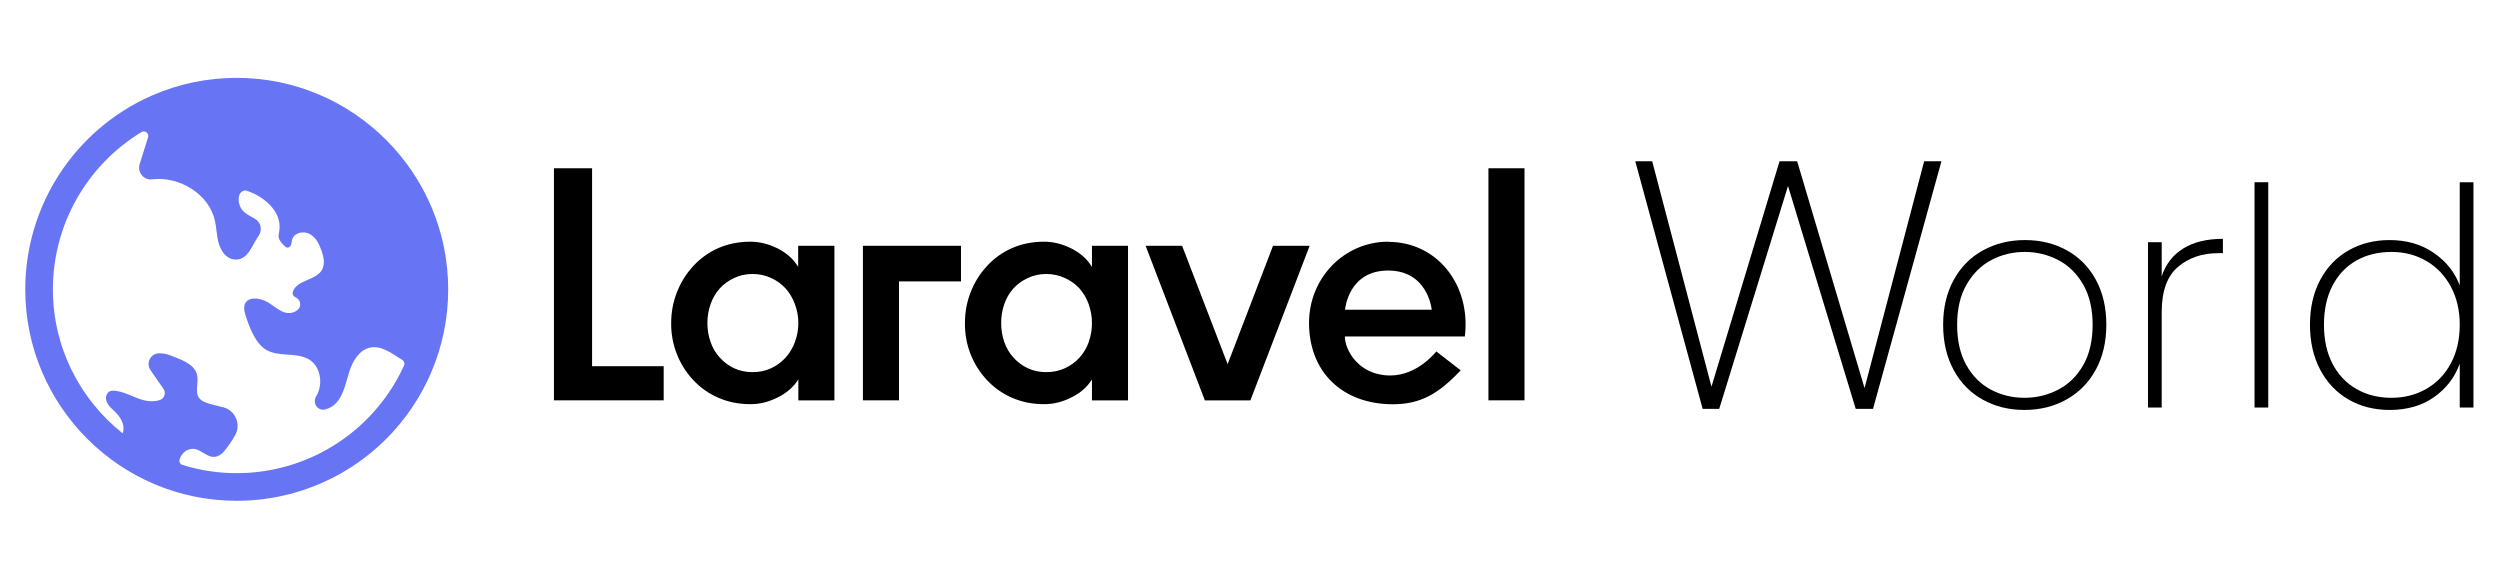
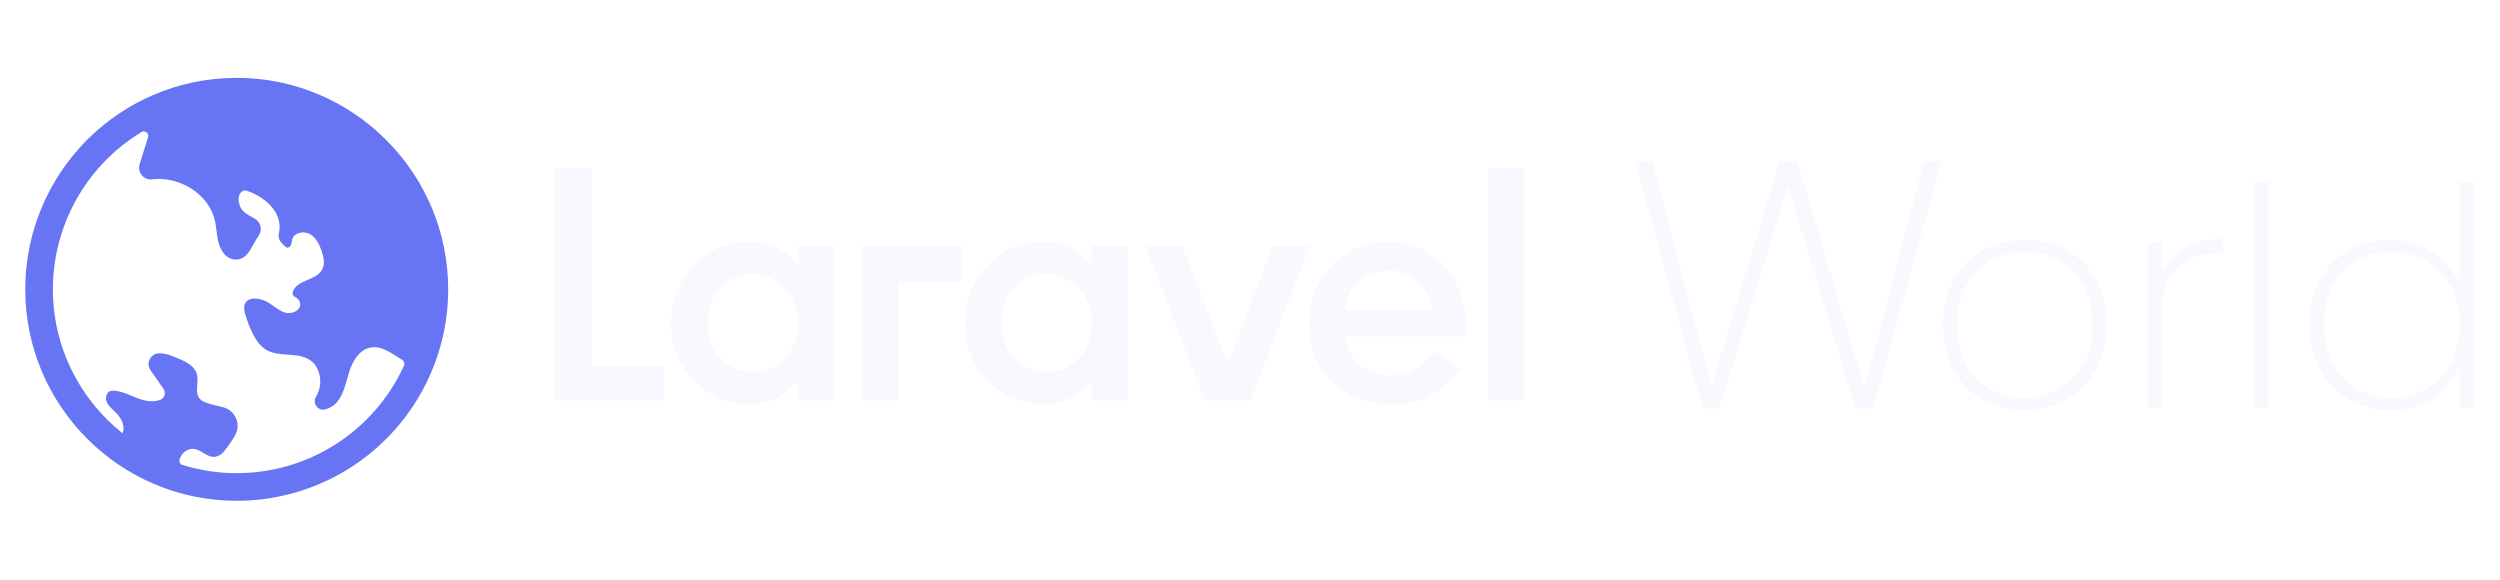
<svg xmlns="http://www.w3.org/2000/svg" width="1440" zoomAndPan="magnify" viewBox="0 0 1080 250.5" height="334" preserveAspectRatio="xMidYMid meet" version="1.0">
  <defs>
    <g />
-     <clipPath id="3d0cbc0774">
+     <clipPath id="3208bf8f63">
      <path d="M 10.906 33.633 L 193.621 33.633 L 193.621 216.348 L 10.906 216.348 Z M 10.906 33.633 " clip-rule="nonzero" />
    </clipPath>
-     <clipPath id="b18d07f06e">
+     <clipPath id="bc47a89e5c">
      <path d="M 239 72.695 L 659 72.695 L 659 175 L 239 175 Z M 239 72.695 " clip-rule="nonzero" />
    </clipPath>
  </defs>
-   <g clip-path="url(#3d0cbc0774)">
+   <g clip-path="url(#3208bf8f63)">
    <path fill="#6775f5" d="M 102.258 204.406 C 94.121 204.406 86.27 203.16 78.875 200.871 C 77.91 200.574 77.309 199.559 77.57 198.586 C 78.062 196.766 79.289 195.184 81.066 194.379 C 86.695 191.836 89.691 200.172 95.277 196.375 C 95.891 195.961 96.422 195.434 96.891 194.863 C 98.641 192.727 100.207 190.438 101.57 188.031 C 104.211 183.363 101.746 177.375 96.562 175.988 C 94.094 175.332 91.508 174.828 89.156 173.98 C 88.102 173.602 87.039 173.109 86.293 172.27 C 83.91 169.574 85.98 165.277 85.098 161.785 C 83.891 157.012 77.691 155.176 73.727 153.586 C 72.207 152.973 70.594 152.652 68.961 152.609 C 65.152 152.516 62.848 156.789 65.02 159.918 L 70.613 167.977 C 71.766 169.641 71.129 172.02 69.234 172.73 C 66.793 173.645 63.77 173.438 61.199 172.641 C 57.344 171.445 53.758 169.242 49.746 168.809 C 48.422 168.668 46.98 168.746 46.168 170.332 C 45.711 171.227 45.676 172.293 45.984 173.246 C 46.645 175.281 48.387 176.598 49.863 178.066 C 51.98 180.164 53.723 183.016 53.297 185.965 C 53.234 186.379 53.109 186.781 52.938 187.168 C 34.621 172.605 22.848 150.156 22.848 124.996 C 22.848 97 37.574 71.332 61.102 57.062 C 62.633 56.133 64.5 57.586 63.965 59.297 C 62.75 63.172 61.539 67.051 60.328 70.93 C 59.234 74.41 62.09 77.922 65.711 77.477 C 77.379 76.031 90.391 83.742 92.887 95.539 C 93.863 100.156 93.465 105.09 96.449 109.168 C 97.793 111.008 99.902 112.23 102.18 112.133 C 107.332 111.895 108.785 105.996 111.688 101.918 C 113.449 99.441 112.762 95.988 110.117 94.504 C 108.547 93.621 106.914 92.785 105.543 91.652 C 102.426 89.113 101.969 82.609 105.988 82.238 C 113.328 84.297 122.066 91.125 120.648 99.82 C 120.516 100.637 120.297 101.449 120.371 102.27 C 120.52 103.941 121.836 105.238 123.07 106.375 C 123.32 106.609 123.586 106.852 123.918 106.941 C 124.68 107.156 125.434 106.492 125.723 105.758 C 126.008 105.02 126 104.203 126.219 103.445 C 127.066 100.512 131.168 99.625 133.84 101.102 C 136.512 102.582 137.965 105.559 138.953 108.449 C 139.852 111.086 140.469 114.125 139.105 116.559 C 136.512 121.191 128.488 120.809 126.621 125.781 C 126.414 126.332 126.312 126.977 126.59 127.5 C 126.926 128.133 127.688 128.379 128.277 128.785 C 129.133 129.371 129.672 130.387 129.688 131.418 C 129.719 134.285 125.996 135.824 123.238 135.051 C 120.48 134.277 118.348 132.137 115.875 130.688 C 110.711 127.664 103.582 128.191 105.941 135.773 C 107.52 140.852 110.113 148.102 114.844 151.027 C 120.152 154.301 127.387 152.141 132.938 154.969 C 138.586 157.832 139.812 166.027 136.59 171.191 C 134.836 174.016 137.184 177.688 140.406 176.891 C 142.309 176.414 144.129 175.379 145.402 173.926 C 148.562 170.297 149.402 165.281 150.844 160.695 C 152.297 156.109 155.059 151.266 159.758 150.203 C 164.785 149.062 169.191 152.66 173.785 155.492 C 174.609 156 174.938 157.043 174.539 157.926 C 172.684 162 170.488 165.914 167.988 169.578 C 153.168 191.387 128.598 204.406 102.258 204.406 Z M 102.418 33.637 L 102.258 33.637 C 89.461 33.637 77.078 36.23 65.461 41.352 C 32.324 55.953 10.91 88.785 10.91 124.996 C 10.91 175.367 51.887 216.344 102.258 216.344 C 132.555 216.344 160.816 201.371 177.859 176.293 C 181.156 171.457 184 166.246 186.312 160.816 C 191.16 149.488 193.617 137.438 193.617 124.996 C 193.617 74.715 152.711 33.73 102.418 33.637 " fill-opacity="1" fill-rule="nonzero" />
  </g>
-   <g clip-path="url(#b18d07f06e)">
-     <path fill="#000000" d="M 255.777 72.695 L 255.777 158.203 L 286.715 158.203 L 286.715 172.93 L 239.305 172.93 L 239.305 72.695 Z M 344.812 115.207 L 344.812 106.191 L 360.465 106.191 L 360.465 172.969 L 344.887 172.969 L 344.887 163.918 C 342.734 167.254 339.766 169.852 335.906 171.707 C 332.051 173.672 328.117 174.602 324.223 174.602 C 319.141 174.602 314.504 173.672 310.309 171.816 C 306.168 170.023 302.559 167.477 299.477 164.176 C 296.43 160.91 294.082 157.199 292.43 153.047 C 290.727 148.707 289.898 144.203 289.945 139.543 C 289.945 134.867 290.797 130.379 292.465 126.188 C 294.098 121.98 296.449 118.223 299.516 114.91 C 302.566 111.594 306.152 109.02 310.273 107.195 C 314.504 105.34 319.176 104.41 324.184 104.41 C 328.082 104.41 331.977 105.375 335.832 107.27 C 339.691 109.199 342.66 111.793 344.738 115.133 Z M 343.402 147.742 C 344.387 145.109 344.883 142.391 344.887 139.582 C 344.887 136.688 344.367 134.016 343.402 131.418 C 342.504 128.898 341.168 126.633 339.395 124.629 C 337.625 122.699 335.547 121.191 333.164 120.105 C 330.594 118.926 327.898 118.344 325.074 118.359 C 322.109 118.359 319.438 118.992 317.062 120.141 C 314.715 121.23 312.66 122.727 310.902 124.629 C 309.133 126.625 307.82 128.891 306.973 131.418 C 306.043 134.059 305.586 136.781 305.598 139.582 C 305.598 142.438 306.043 145.145 306.973 147.742 C 307.863 150.34 309.199 152.562 310.902 154.418 C 312.648 156.379 314.699 157.922 317.062 159.055 C 319.438 160.168 322.109 160.762 325.074 160.762 C 328.043 160.762 330.75 160.207 333.164 159.055 C 335.555 157.945 337.629 156.414 339.395 154.457 C 341.156 152.484 342.492 150.262 343.402 147.777 Z M 372.781 172.969 L 372.781 106.191 L 415.148 106.191 L 415.148 121.551 L 388.363 121.551 L 388.363 172.93 L 372.781 172.93 Z M 471.723 115.207 L 471.723 106.191 L 487.305 106.191 L 487.305 172.969 L 471.723 172.969 L 471.723 163.918 C 469.645 167.254 466.641 169.852 462.82 171.707 C 458.922 173.672 455.027 174.602 451.098 174.602 C 446.012 174.602 441.375 173.672 437.184 171.816 C 433.043 170.023 429.434 167.477 426.352 164.176 C 423.305 160.91 420.953 157.199 419.305 153.047 C 417.613 148.703 416.797 144.203 416.855 139.543 C 416.855 134.867 417.672 130.379 419.34 126.188 C 420.973 121.98 423.32 118.223 426.391 114.91 C 429.441 111.594 433.027 109.02 437.148 107.195 C 441.375 105.34 446.051 104.41 451.059 104.41 C 454.953 104.41 458.848 105.375 462.707 107.27 C 466.566 109.199 469.57 111.793 471.609 115.133 Z M 470.312 147.742 C 471.273 145.105 471.742 142.387 471.723 139.582 C 471.723 136.688 471.238 134.016 470.312 131.418 C 469.426 128.898 468.105 126.637 466.344 124.629 C 464.547 122.691 462.445 121.184 460.035 120.105 C 457.625 118.992 454.918 118.359 451.984 118.359 C 449.02 118.359 446.348 118.992 443.938 120.141 C 441.586 121.23 439.535 122.727 437.777 124.629 C 436.008 126.625 434.695 128.891 433.844 131.418 C 432.93 134.062 432.484 136.781 432.512 139.582 C 432.512 142.438 432.953 145.145 433.844 147.742 C 434.773 150.34 436.07 152.562 437.777 154.418 C 439.52 156.379 441.574 157.922 443.938 159.055 C 446.348 160.168 449.02 160.762 451.984 160.762 C 454.953 160.762 457.625 160.207 460.074 159.055 C 462.492 157.957 464.594 156.422 466.379 154.457 C 468.129 152.484 469.453 150.258 470.348 147.777 Z M 549.922 106.191 L 565.766 106.191 L 540.168 172.969 L 520.504 172.969 L 494.906 106.191 L 510.676 106.191 L 530.336 157.312 L 549.922 106.23 Z M 599.781 104.484 C 621.039 104.484 635.543 123.332 632.801 145.367 L 580.973 145.367 C 580.973 151.082 586.836 162.211 600.637 162.211 C 612.508 162.211 620.484 151.824 620.484 151.824 L 631.02 159.984 C 621.559 170 613.844 174.637 601.711 174.637 C 580.121 174.637 565.504 160.91 565.504 139.508 C 565.504 120.105 580.641 104.41 599.746 104.41 Z M 581.047 133.793 L 618.516 133.793 C 618.367 132.496 616.293 116.875 599.672 116.875 C 582.977 116.875 581.195 132.531 581.047 133.793 Z M 643 172.855 L 643 72.695 L 658.582 72.695 L 658.582 172.93 L 643 172.93 Z M 643 172.855 " fill-opacity="1" fill-rule="nonzero" />
+   <g clip-path="url(#bc47a89e5c)">
+     <path fill="#f8f8ff" d="M 255.777 72.695 L 255.777 158.203 L 286.715 158.203 L 286.715 172.93 L 239.305 172.93 L 239.305 72.695 Z M 344.812 115.207 L 344.812 106.191 L 360.465 106.191 L 360.465 172.969 L 344.887 172.969 L 344.887 163.918 C 342.734 167.254 339.766 169.852 335.906 171.707 C 332.051 173.672 328.117 174.602 324.223 174.602 C 319.141 174.602 314.504 173.672 310.309 171.816 C 306.168 170.023 302.559 167.477 299.477 164.176 C 296.43 160.91 294.082 157.199 292.43 153.047 C 290.727 148.707 289.898 144.203 289.945 139.543 C 289.945 134.867 290.797 130.379 292.465 126.188 C 294.098 121.98 296.449 118.223 299.516 114.91 C 302.566 111.594 306.152 109.02 310.273 107.195 C 314.504 105.34 319.176 104.41 324.184 104.41 C 328.082 104.41 331.977 105.375 335.832 107.27 C 339.691 109.199 342.66 111.793 344.738 115.133 Z M 343.402 147.742 C 344.387 145.109 344.883 142.391 344.887 139.582 C 344.887 136.688 344.367 134.016 343.402 131.418 C 342.504 128.898 341.168 126.633 339.395 124.629 C 337.625 122.699 335.547 121.191 333.164 120.105 C 330.594 118.926 327.898 118.344 325.074 118.359 C 322.109 118.359 319.438 118.992 317.062 120.141 C 314.715 121.23 312.66 122.727 310.902 124.629 C 309.133 126.625 307.82 128.891 306.973 131.418 C 306.043 134.059 305.586 136.781 305.598 139.582 C 305.598 142.438 306.043 145.145 306.973 147.742 C 307.863 150.34 309.199 152.562 310.902 154.418 C 312.648 156.379 314.699 157.922 317.062 159.055 C 319.438 160.168 322.109 160.762 325.074 160.762 C 328.043 160.762 330.75 160.207 333.164 159.055 C 335.555 157.945 337.629 156.414 339.395 154.457 C 341.156 152.484 342.492 150.262 343.402 147.777 Z M 372.781 172.969 L 372.781 106.191 L 415.148 106.191 L 415.148 121.551 L 388.363 121.551 L 388.363 172.93 L 372.781 172.93 Z M 471.723 115.207 L 471.723 106.191 L 487.305 106.191 L 487.305 172.969 L 471.723 172.969 L 471.723 163.918 C 469.645 167.254 466.641 169.852 462.82 171.707 C 458.922 173.672 455.027 174.602 451.098 174.602 C 446.012 174.602 441.375 173.672 437.184 171.816 C 433.043 170.023 429.434 167.477 426.352 164.176 C 423.305 160.91 420.953 157.199 419.305 153.047 C 417.613 148.703 416.797 144.203 416.855 139.543 C 416.855 134.867 417.672 130.379 419.34 126.188 C 420.973 121.98 423.32 118.223 426.391 114.91 C 429.441 111.594 433.027 109.02 437.148 107.195 C 441.375 105.34 446.051 104.41 451.059 104.41 C 454.953 104.41 458.848 105.375 462.707 107.27 C 466.566 109.199 469.57 111.793 471.609 115.133 Z M 470.312 147.742 C 471.273 145.105 471.742 142.387 471.723 139.582 C 471.723 136.688 471.238 134.016 470.312 131.418 C 469.426 128.898 468.105 126.637 466.344 124.629 C 464.547 122.691 462.445 121.184 460.035 120.105 C 457.625 118.992 454.918 118.359 451.984 118.359 C 449.02 118.359 446.348 118.992 443.938 120.141 C 441.586 121.23 439.535 122.727 437.777 124.629 C 436.008 126.625 434.695 128.891 433.844 131.418 C 432.93 134.062 432.484 136.781 432.512 139.582 C 432.512 142.438 432.953 145.145 433.844 147.742 C 434.773 150.34 436.07 152.562 437.777 154.418 C 439.52 156.379 441.574 157.922 443.938 159.055 C 446.348 160.168 449.02 160.762 451.984 160.762 C 454.953 160.762 457.625 160.207 460.074 159.055 C 462.492 157.957 464.594 156.422 466.379 154.457 C 468.129 152.484 469.453 150.258 470.348 147.777 Z M 549.922 106.191 L 565.766 106.191 L 540.168 172.969 L 520.504 172.969 L 494.906 106.191 L 510.676 106.191 L 530.336 157.312 L 549.922 106.23 Z M 599.781 104.484 C 621.039 104.484 635.543 123.332 632.801 145.367 L 580.973 145.367 C 580.973 151.082 586.836 162.211 600.637 162.211 C 612.508 162.211 620.484 151.824 620.484 151.824 L 631.02 159.984 C 621.559 170 613.844 174.637 601.711 174.637 C 580.121 174.637 565.504 160.91 565.504 139.508 C 565.504 120.105 580.641 104.41 599.746 104.41 Z M 581.047 133.793 L 618.516 133.793 C 618.367 132.496 616.293 116.875 599.672 116.875 C 582.977 116.875 581.195 132.531 581.047 133.793 Z M 643 172.855 L 643 72.695 L 658.582 72.695 L 658.582 172.93 L 643 172.93 Z M 643 172.855 " fill-opacity="1" fill-rule="nonzero" />
  </g>
-   <g fill="#000000" fill-opacity="1">
+   <g fill="#f8f8ff" fill-opacity="1">
    <g transform="translate(701.7175, 176.636)">
      <g>
        <path d="M 136.984 -106.969 L 107.422 0 L 99.953 0 L 70.703 -96.297 L 40.984 0 L 33.828 0 L 4.719 -106.969 L 12.031 -106.969 L 37.641 -9.594 L 67.047 -106.969 L 74.656 -106.969 L 103.766 -8.984 L 129.516 -106.969 Z M 136.984 -106.969 " />
      </g>
    </g>
  </g>
-   <g fill="#000000" fill-opacity="1">
+   <g fill="#f8f8ff" fill-opacity="1">
    <g transform="translate(832.3268, 176.0535)">
      <g>
        <path d="M 42.219 1.047 C 35.551 1.047 29.539 -0.441 24.188 -3.422 C 18.844 -6.398 14.66 -10.672 11.641 -16.234 C 8.617 -21.805 7.109 -28.32 7.109 -35.781 C 7.109 -43.145 8.641 -49.609 11.703 -55.172 C 14.773 -60.742 19.004 -65 24.391 -67.938 C 29.785 -70.875 35.816 -72.344 42.484 -72.344 C 49.148 -72.344 55.156 -70.875 60.5 -67.938 C 65.852 -65 70.039 -60.766 73.062 -55.234 C 76.094 -49.711 77.609 -43.227 77.609 -35.781 C 77.609 -28.32 76.07 -21.805 73 -16.234 C 69.926 -10.672 65.691 -6.398 60.297 -3.422 C 54.91 -0.441 48.883 1.047 42.219 1.047 Z M 42.219 -4.203 C 47.395 -4.203 52.238 -5.363 56.75 -7.688 C 61.27 -10.02 64.891 -13.551 67.609 -18.281 C 70.328 -23.02 71.688 -28.852 71.688 -35.781 C 71.688 -42.613 70.328 -48.395 67.609 -53.125 C 64.891 -57.863 61.289 -61.395 56.812 -63.719 C 52.344 -66.051 47.523 -67.219 42.359 -67.219 C 37.18 -67.219 32.379 -66.051 27.953 -63.719 C 23.523 -61.395 19.953 -57.863 17.234 -53.125 C 14.516 -48.395 13.156 -42.613 13.156 -35.781 C 13.156 -28.852 14.488 -23.02 17.156 -18.281 C 19.832 -13.551 23.383 -10.02 27.812 -7.688 C 32.25 -5.363 37.051 -4.203 42.219 -4.203 Z M 42.219 -4.203 " />
      </g>
    </g>
  </g>
-   <g fill="#000000" fill-opacity="1">
+   <g fill="#f8f8ff" fill-opacity="1">
    <g transform="translate(917.1513, 176.0535)">
      <g>
        <path d="M 16.703 -56.688 C 18.453 -61.945 21.562 -65.957 26.031 -68.719 C 30.508 -71.488 36.211 -72.875 43.141 -72.875 L 43.141 -66.688 L 41.172 -66.688 C 34.148 -66.688 28.316 -64.691 23.672 -60.703 C 19.023 -56.711 16.703 -50.203 16.703 -41.172 L 16.703 0 L 10.781 0 L 10.781 -71.422 L 16.703 -71.422 Z M 16.703 -56.688 " />
      </g>
    </g>
  </g>
-   <g fill="#000000" fill-opacity="1">
+   <g fill="#f8f8ff" fill-opacity="1">
    <g transform="translate(963.1802, 176.0535)">
      <g>
        <path d="M 16.703 -97.328 L 16.703 0 L 10.781 0 L 10.781 -97.328 Z M 16.703 -97.328 " />
      </g>
    </g>
  </g>
-   <g fill="#000000" fill-opacity="1">
+   <g fill="#f8f8ff" fill-opacity="1">
    <g transform="translate(990.7974, 176.0535)">
      <g>
        <path d="M 7.109 -35.781 C 7.109 -43.145 8.578 -49.586 11.516 -55.109 C 14.453 -60.629 18.523 -64.879 23.734 -67.859 C 28.953 -70.848 34.895 -72.344 41.562 -72.344 C 48.844 -72.344 55.156 -70.52 60.5 -66.875 C 65.852 -63.238 69.625 -58.531 71.812 -52.75 L 71.812 -97.328 L 77.734 -97.328 L 77.734 0 L 71.812 0 L 71.812 -18.938 C 69.707 -13.062 66.023 -8.258 60.766 -4.531 C 55.504 -0.812 49.102 1.047 41.562 1.047 C 34.895 1.047 28.953 -0.461 23.734 -3.484 C 18.523 -6.504 14.453 -10.801 11.516 -16.375 C 8.578 -21.945 7.109 -28.414 7.109 -35.781 Z M 71.812 -35.781 C 71.812 -42 70.52 -47.5 67.938 -52.281 C 65.352 -57.062 61.82 -60.742 57.344 -63.328 C 52.875 -65.922 47.879 -67.219 42.359 -67.219 C 36.566 -67.219 31.477 -65.969 27.094 -63.469 C 22.707 -60.969 19.285 -57.348 16.828 -52.609 C 14.379 -47.879 13.156 -42.27 13.156 -35.781 C 13.156 -29.289 14.379 -23.676 16.828 -18.938 C 19.285 -14.207 22.727 -10.566 27.156 -8.016 C 31.582 -5.473 36.648 -4.203 42.359 -4.203 C 47.879 -4.203 52.895 -5.492 57.406 -8.078 C 61.926 -10.672 65.457 -14.359 68 -19.141 C 70.539 -23.922 71.812 -29.469 71.812 -35.781 Z M 71.812 -35.781 " />
      </g>
    </g>
  </g>
</svg>
